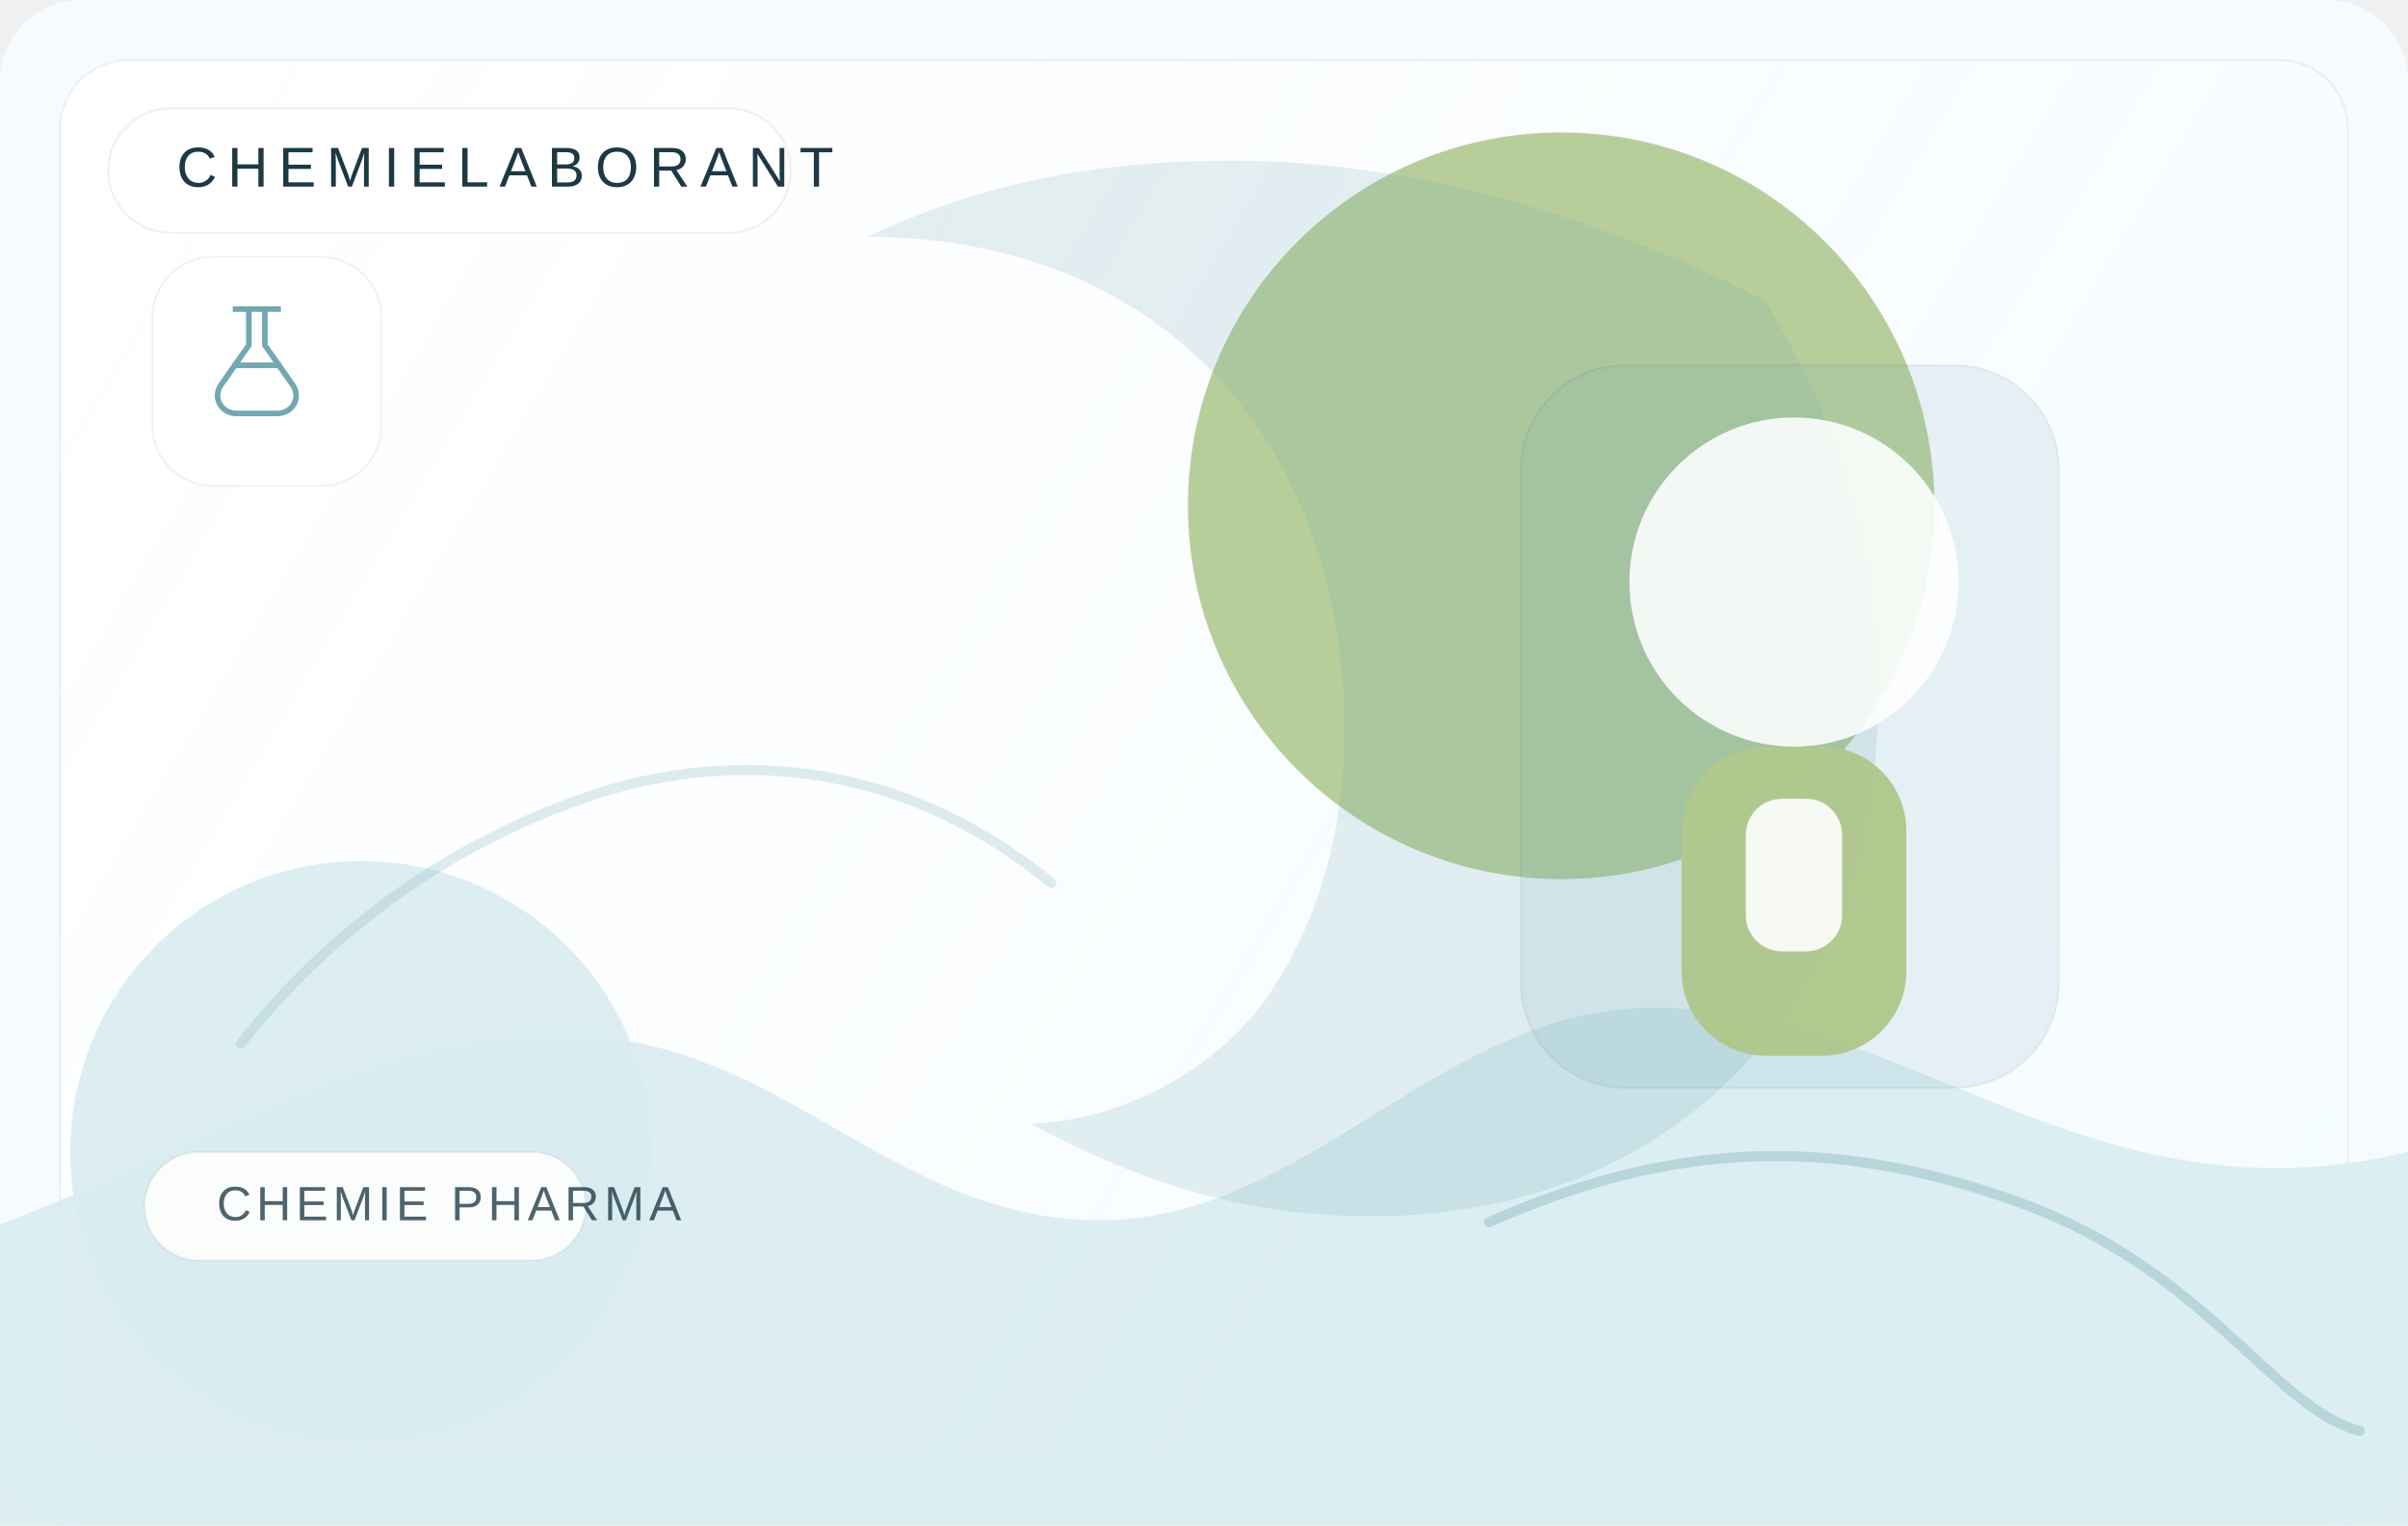
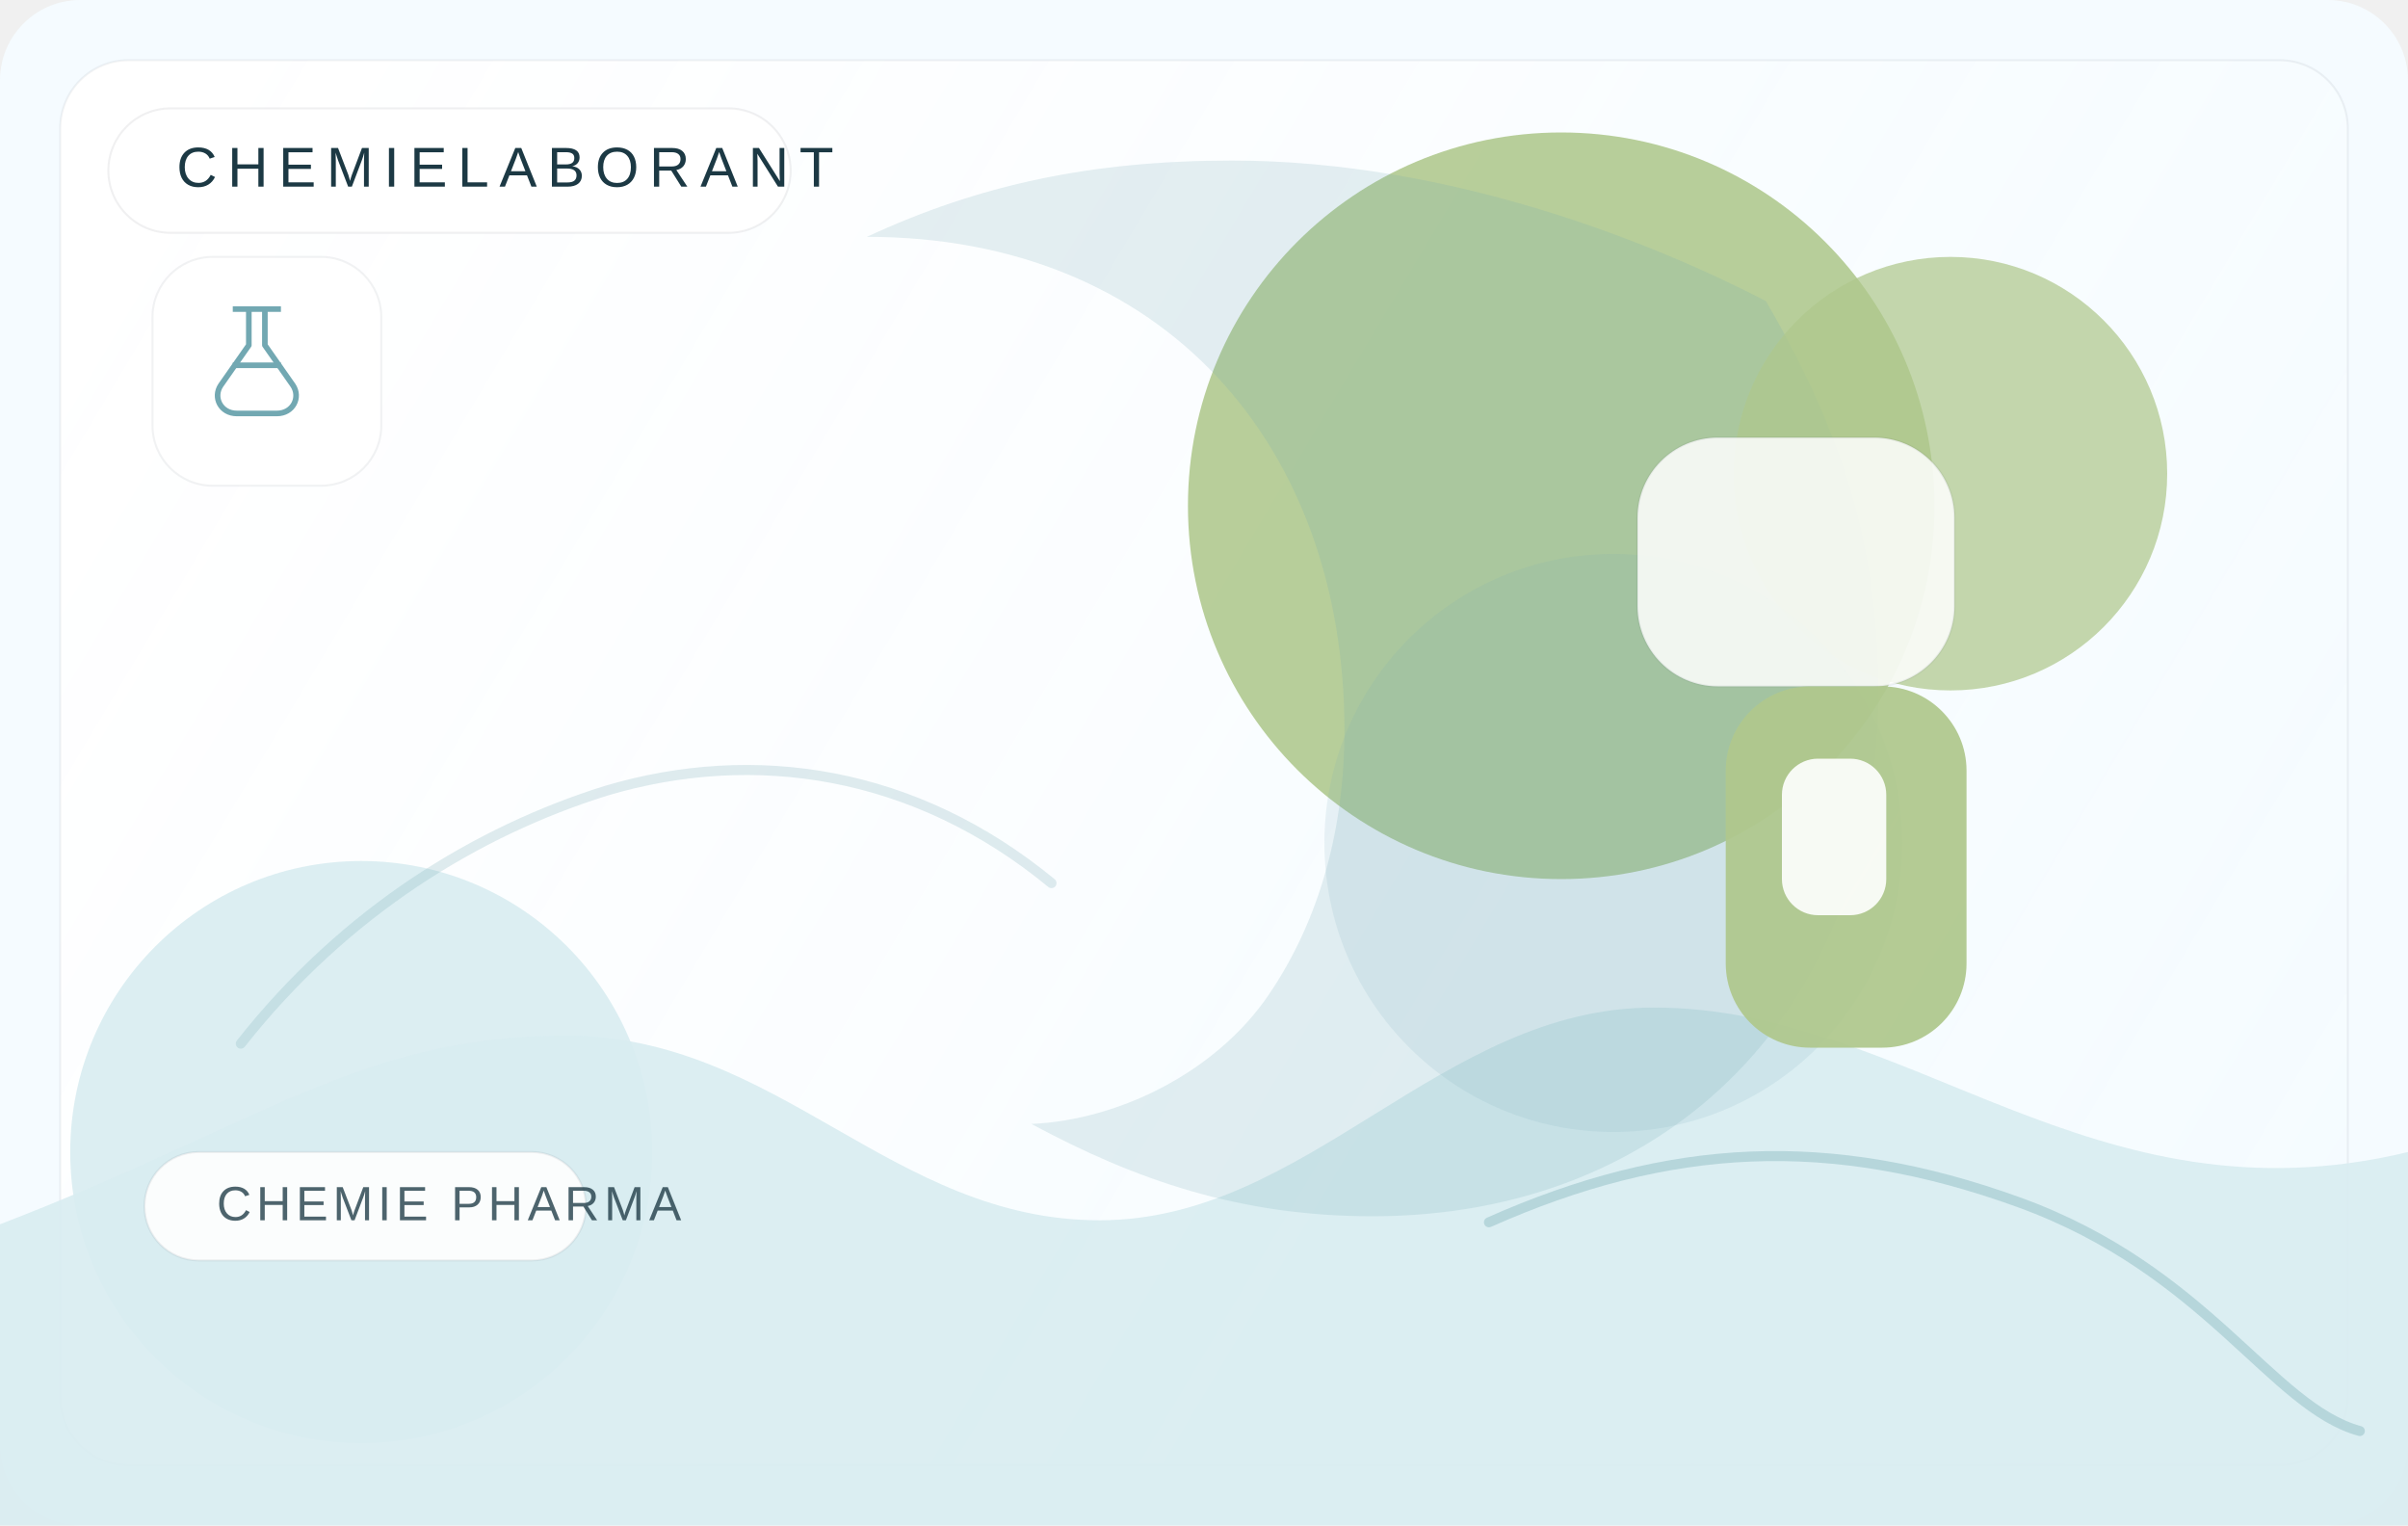
<svg xmlns="http://www.w3.org/2000/svg" width="1200" height="760" viewBox="0 0 1200 760" fill="none">
  <rect width="1200" height="760" rx="40" fill="#f5fbff" />
  <rect x="30" y="30" width="1140" height="700" rx="34" fill="url(#panelGradient)" stroke="rgba(32,40,52,0.06)" />
  <circle cx="778" cy="252" r="186" fill="#afc88d" fill-opacity="0.88" />
  <circle cx="180" cy="574" r="145" fill="#d9edf1" fill-opacity="0.92" />
  <path d="M0 610C130 560 180 516 282 516C388 516 444 608 548 608C652 608 718 502 824 502C952 502 1042 612 1200 574V760H0V610Z" fill="#d9edf1" fill-opacity="0.92" />
  <path d="M880 150c42 72 56 128 56 196 0 156-104 260-252 260-66 0-118-18-170-46 44-2 92-26 118-64 26-38 38-84 38-132 0-142-90-246-238-246 56-26 112-38 182-38 110 0 212 42 266 70Z" fill="#72a8b2" fill-opacity="0.18" />
  <rect x="54" y="54" width="340" height="62" rx="31" fill="white" fill-opacity="0.88" stroke="rgba(32,40,52,0.07)" />
  <text x="88" y="93" font-size="28" font-family="Arial, sans-serif" fill="#1c3944" letter-spacing="5.2">CHEMIELABORANT</text>
  <rect x="72" y="574" width="220" height="54" rx="27" fill="white" fill-opacity="0.88" stroke="rgba(32,40,52,0.07)" />
  <text x="108" y="608" font-size="24" font-family="Arial, sans-serif" fill="#1c3944" opacity="0.78" letter-spacing="2.4">CHEMIE PHARMA</text>
  <rect x="76" y="128" width="114" height="114" rx="30" fill="white" fill-opacity="0.92" stroke="rgba(32,40,52,0.06)" />
  <g transform="translate(88 140)" style="color:#72a8b2">
    <path d="M28 14h24m-8 0v18l14 20c4 6 0 14-8 14H30c-8 0-12-8-8-14l14-20V14" fill="none" stroke="currentColor" stroke-width="2.8" stroke-linejoin="round" />
    <path d="M28 42h24" stroke="currentColor" stroke-width="2.8" />
  </g>
-   <rect x="758" y="182" width="268" height="360" rx="52" fill="#72a8b2" fill-opacity="0.14" stroke="rgba(32,40,52,0.06)" />
-   <circle cx="894" cy="290" r="82" fill="white" fill-opacity="0.88" />
-   <rect x="838" y="372" width="112" height="154" rx="42" fill="#afc88d" fill-opacity="0.98" />
-   <rect x="870" y="398" width="48" height="76" rx="18" fill="white" fill-opacity="0.9" />
+   <circle cx="972" cy="236" r="108" fill="#afc88d" fill-opacity="0.72" />
+   <circle cx="804" cy="420" r="144" fill="#72a8b2" fill-opacity="0.14" />
+   <rect x="816" y="218" width="158" height="124" rx="40" fill="white" fill-opacity="0.84" stroke="rgba(32,40,52,0.06)" />
+   <rect x="860" y="342" width="120" height="180" rx="42" fill="#afc88d" fill-opacity="0.94" />
+   <rect x="888" y="378" width="52" height="78" rx="18" fill="white" fill-opacity="0.9" />
  <path d="M742 609c90-40 170-44 264-10 94 34 126 102 170 114" stroke="#72a8b2" stroke-opacity="0.34" stroke-width="5" stroke-linecap="round" />
  <path d="M120 520c52-66 118-106 182-126 74-22 154-10 222 46" stroke="#72a8b2" stroke-opacity="0.22" stroke-width="5" stroke-linecap="round" />
  <defs>
    <linearGradient id="panelGradient" x1="88" y1="78" x2="1130" y2="700" gradientUnits="userSpaceOnUse">
      <stop stop-color="white" stop-opacity="0.98" />
      <stop offset="1" stop-color="#f5fbff" stop-opacity="0.92" />
    </linearGradient>
  </defs>
</svg>
